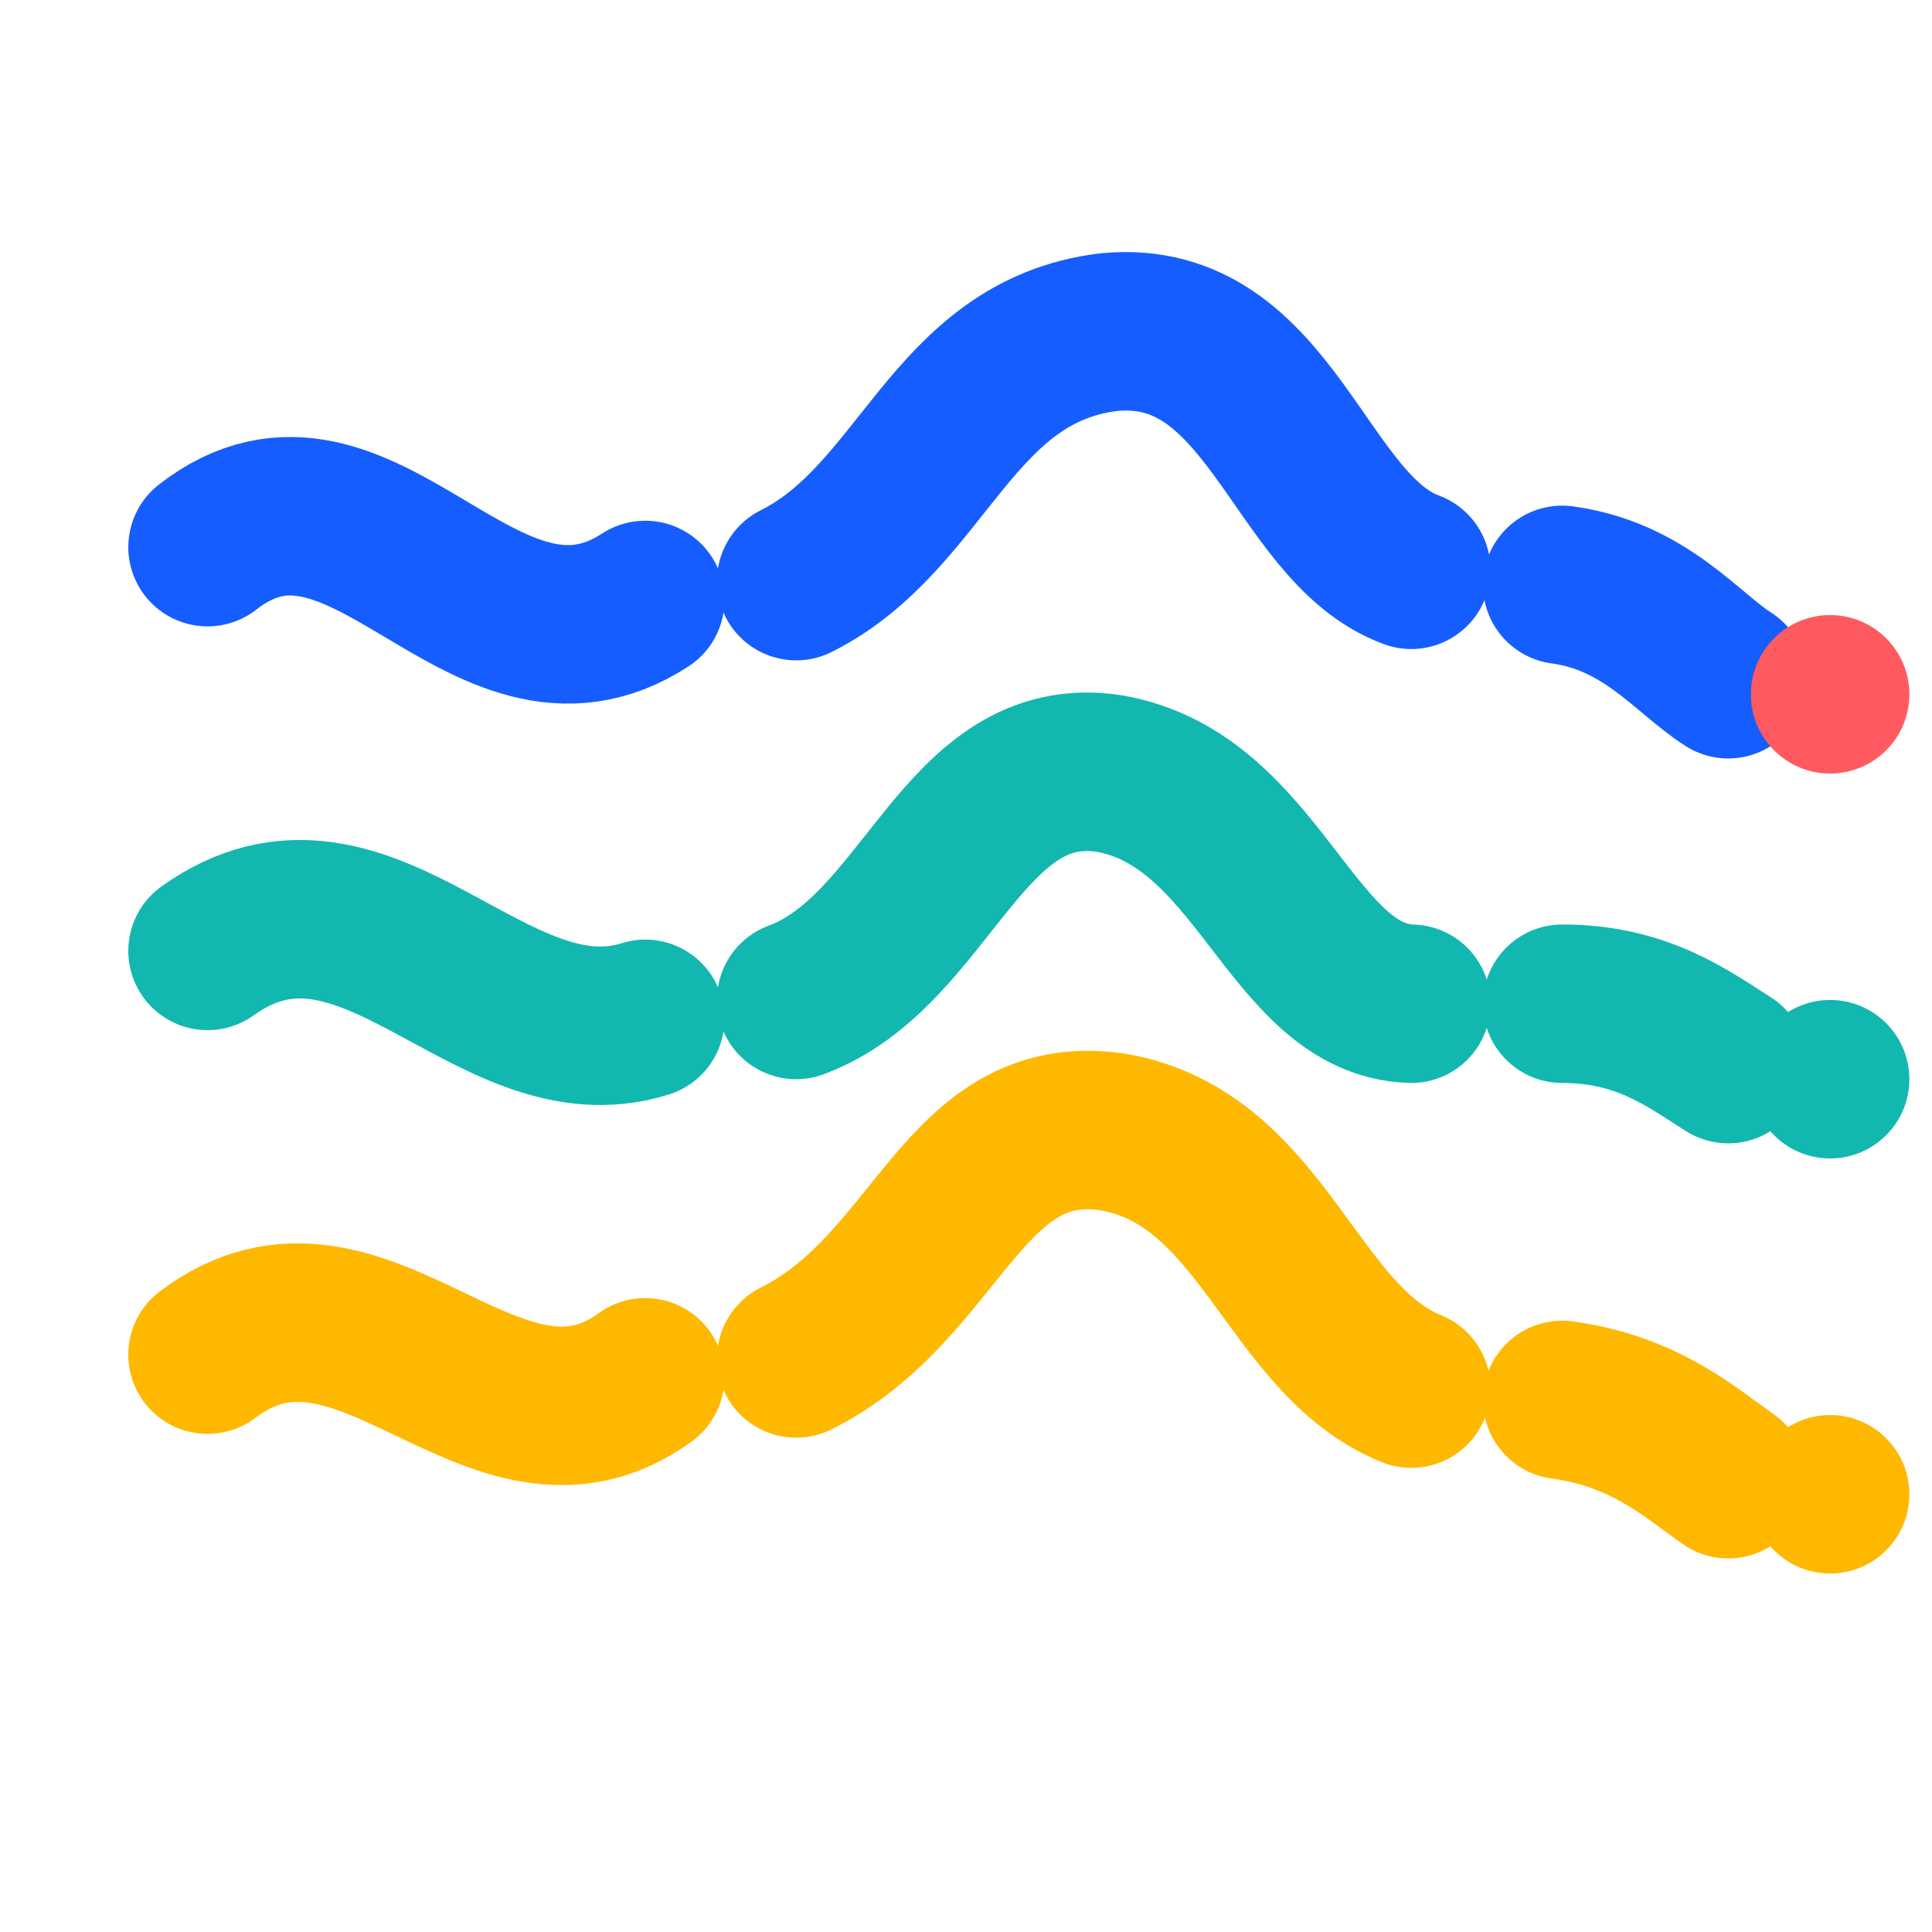
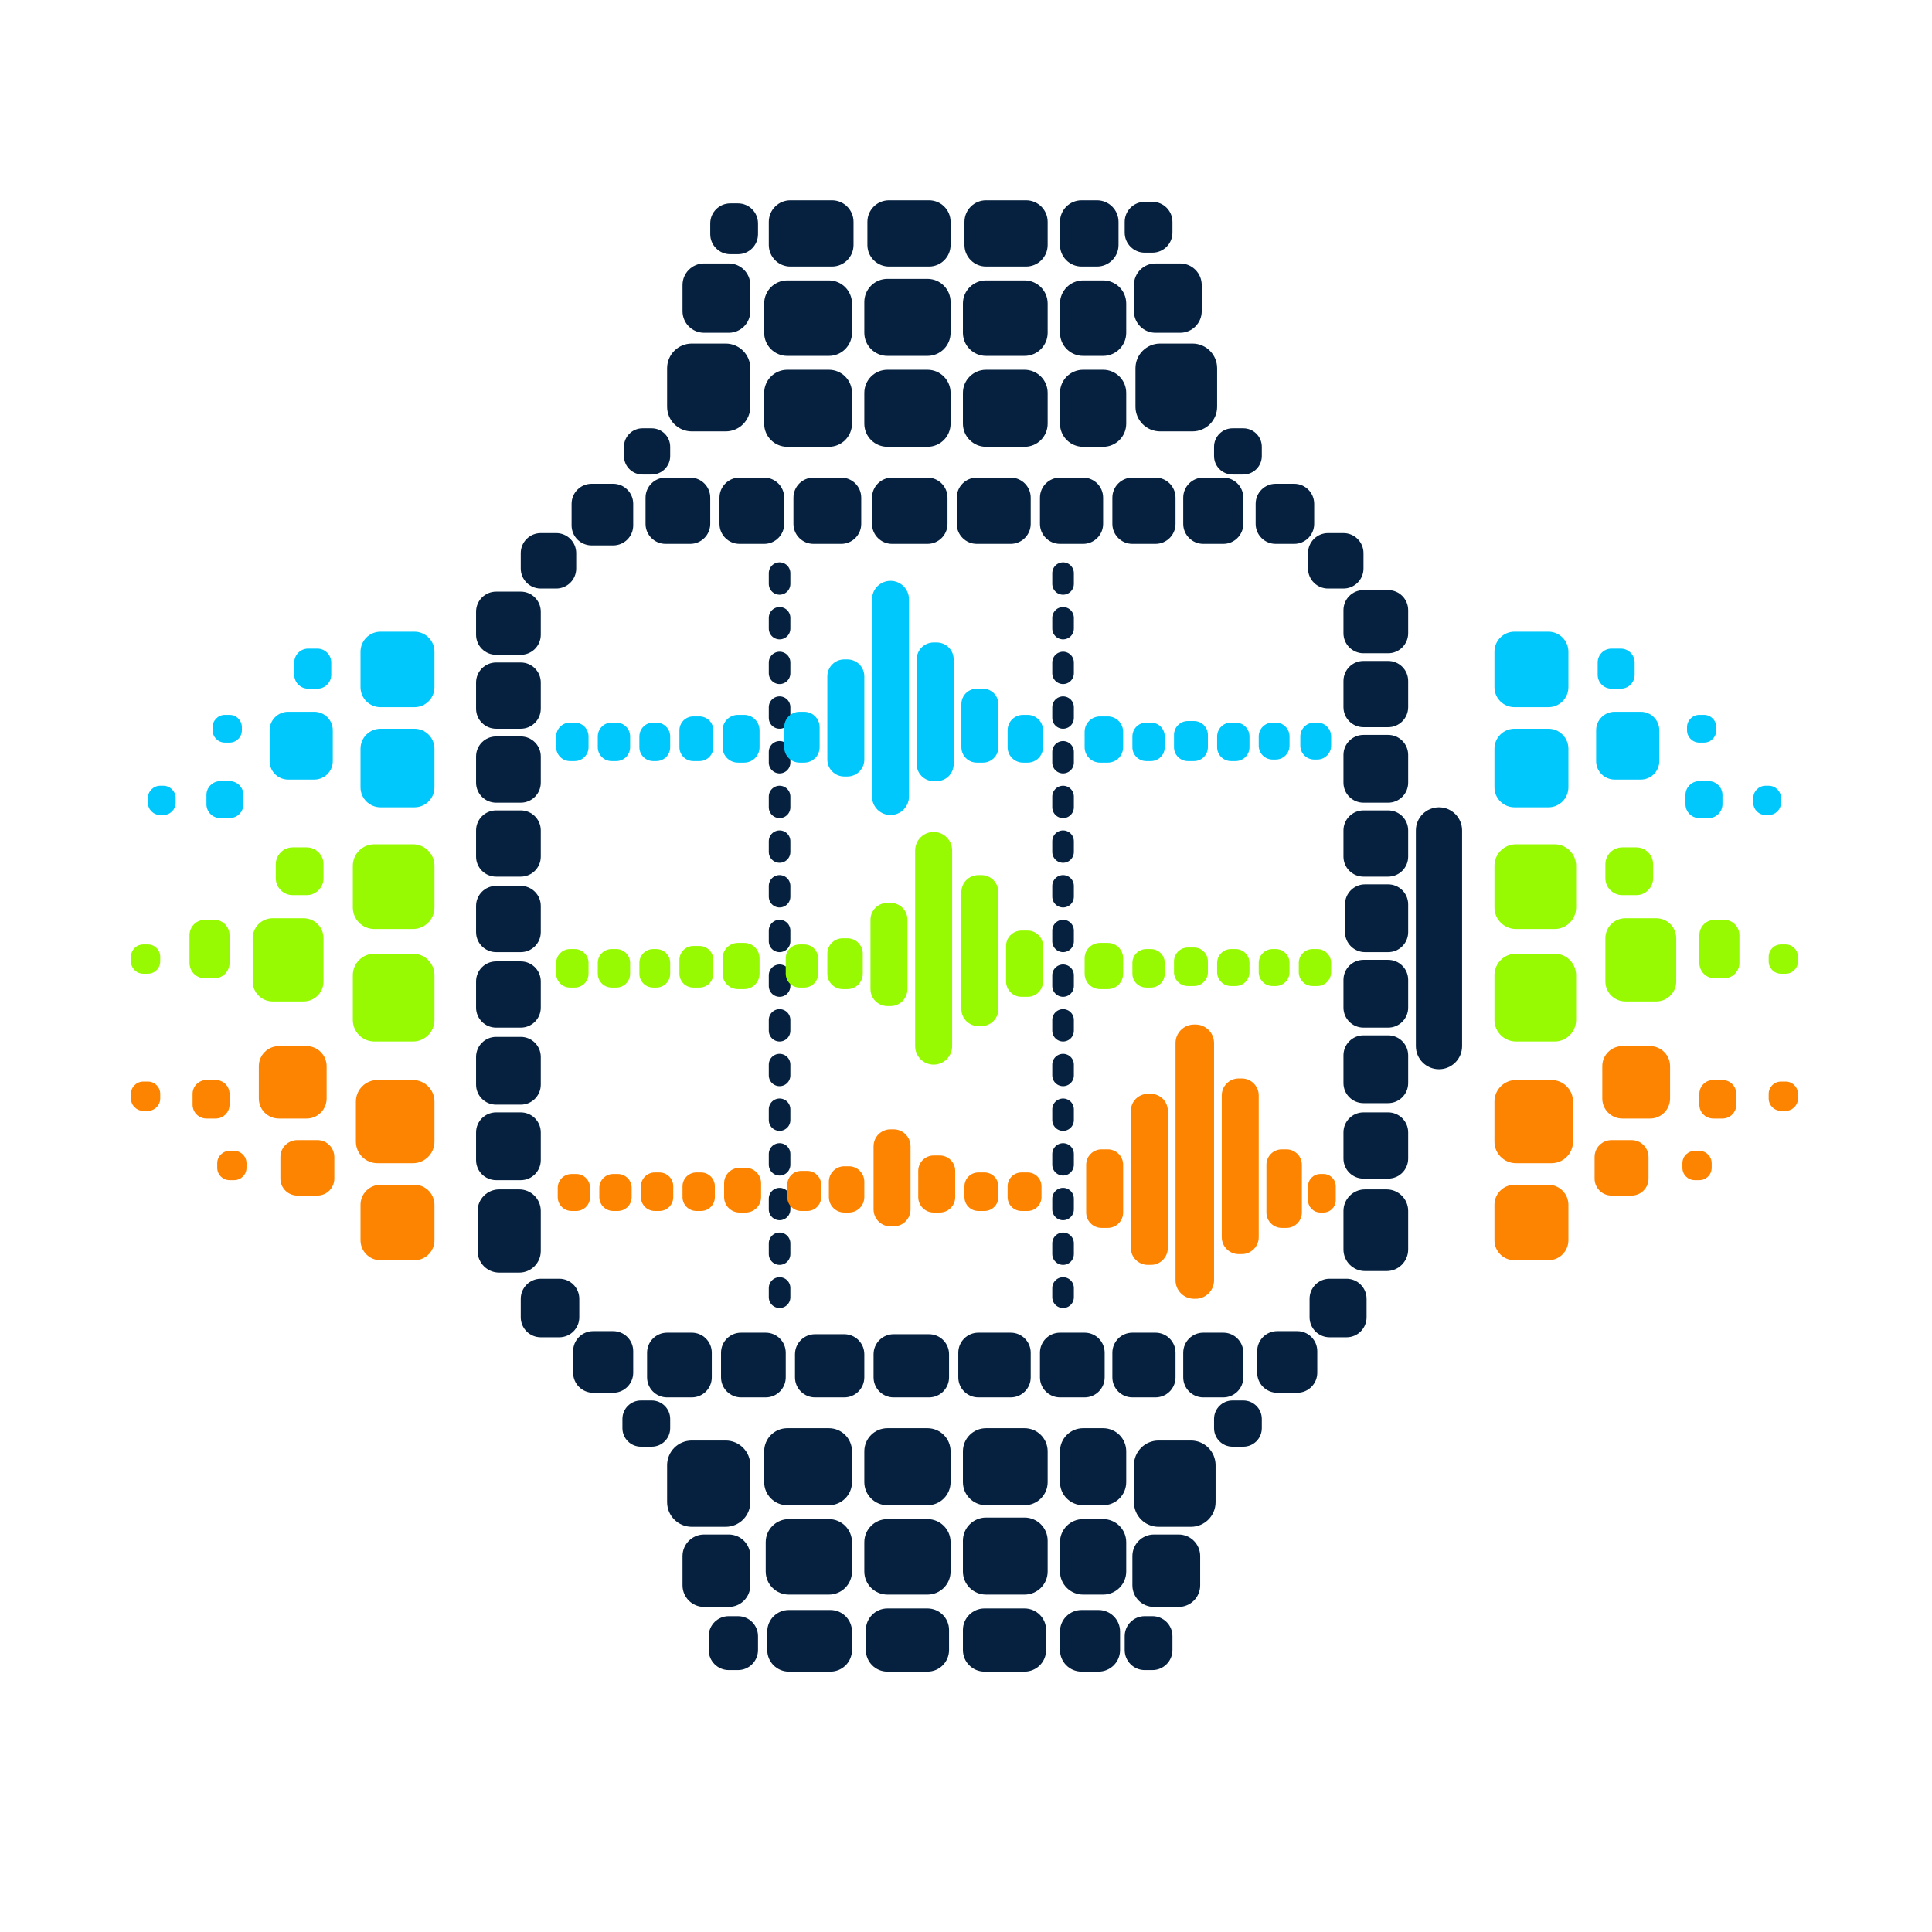
- <svg xmlns="http://www.w3.org/2000/svg" viewBox="0 0 512 512" role="img" aria-labelledby="title desc">
-   <g fill="none" stroke-linecap="round" stroke-linejoin="round" stroke-width="42">
-     <path d="M55 145C96 113 128 187 171 159" stroke="#165DFF" />
-     <path d="M211 154C245 137 252 93 294 88C337 84 344 140 374 151" stroke="#165DFF" />
-     <path d="M414 155C436 158 447 173 458 180" stroke="#165DFF" />
-     <path d="M55 252C97 222 130 283 171 270" stroke="#12B8B0" />
-     <path d="M211 265C246 252 255 199 294 205C334 212 342 265 374 266" stroke="#12B8B0" />
-     <path d="M414 266C435 266 447 275 458 282" stroke="#12B8B0" />
-     <path d="M55 359C96 328 131 394 171 365" stroke="#FFB800" />
-     <path d="M211 360C249 341 255 294 295 300C335 307 342 355 374 368" stroke="#FFB800" />
-     <path d="M414 371C436 374 448 385 458 392" stroke="#FFB800" />
+ <svg xmlns="http://www.w3.org/2000/svg" viewBox="0 0 1254 1254" role="img" aria-labelledby="title desc">
+   <style>
+     .navy { fill: #05213f; }
+     .cyan { fill: #00c8fc; }
+     .lime { fill: #97fa02; }
+     .orange { fill: #fd8401; }
+   </style>
+   <g class="navy">
+     <rect x="461" y="132" width="31" height="33" rx="13" />
+     <rect x="499" y="130" width="55" height="43" rx="14" />
+     <rect x="563" y="130" width="54" height="43" rx="14" />
+     <rect x="626" y="130" width="54" height="43" rx="14" />
+     <rect x="688" y="130" width="38" height="43" rx="14" />
+     <rect x="730" y="131" width="31" height="33" rx="13" />
+     <rect x="443" y="171" width="44" height="45" rx="14" />
+     <rect x="496" y="182" width="57" height="49" rx="15" />
+     <rect x="561" y="181" width="56" height="50" rx="15" />
+     <rect x="625" y="182" width="55" height="49" rx="15" />
+     <rect x="688" y="182" width="43" height="49" rx="15" />
+     <rect x="736" y="171" width="44" height="45" rx="14" />
+     <rect x="433" y="223" width="54" height="57" rx="16" />
+     <rect x="496" y="240" width="57" height="50" rx="15" />
+     <rect x="561" y="240" width="56" height="50" rx="15" />
+     <rect x="625" y="240" width="55" height="50" rx="15" />
+     <rect x="688" y="240" width="43" height="50" rx="15" />
+     <rect x="737" y="223" width="53" height="57" rx="16" />
+     <rect x="405" y="278" width="30" height="30" rx="12" />
+     <rect x="788" y="278" width="31" height="30" rx="12" />
  </g>
-   <circle cx="485" cy="184" r="21" fill="#FF5A5F" />
-   <circle cx="485" cy="286" r="21" fill="#12B8B0" />
-   <circle cx="485" cy="396" r="21" fill="#FFB800" />
+   <g class="navy">
+     <rect x="371" y="314" width="40" height="40" rx="13" />
+     <rect x="419" y="310" width="42" height="43" rx="13" />
+     <rect x="467" y="310" width="42" height="43" rx="13" />
+     <rect x="515" y="310" width="44" height="43" rx="13" />
+     <rect x="566" y="310" width="49" height="43" rx="13" />
+     <rect x="621" y="310" width="48" height="43" rx="13" />
+     <rect x="675" y="310" width="41" height="43" rx="13" />
+     <rect x="722" y="310" width="41" height="43" rx="13" />
+     <rect x="768" y="310" width="39" height="43" rx="13" />
+     <rect x="815" y="314" width="38" height="39" rx="13" />
+     <rect x="338" y="346" width="36" height="36" rx="13" />
+     <rect x="849" y="346" width="36" height="36" rx="13" />
+     <rect x="309" y="384" width="42" height="41" rx="13" />
+     <rect x="309" y="430" width="42" height="43" rx="13" />
+     <rect x="309" y="478" width="42" height="43" rx="13" />
+     <rect x="309" y="526" width="42" height="43" rx="13" />
+     <rect x="309" y="575" width="42" height="43" rx="13" />
+     <rect x="309" y="624" width="42" height="43" rx="13" />
+     <rect x="309" y="673" width="42" height="44" rx="13" />
+     <rect x="309" y="722" width="42" height="44" rx="13" />
+     <rect x="310" y="772" width="41" height="54" rx="14" />
+     <rect x="872" y="383" width="42" height="41" rx="13" />
+     <rect x="872" y="429" width="42" height="43" rx="13" />
+     <rect x="872" y="477" width="42" height="44" rx="13" />
+     <rect x="872" y="526" width="42" height="43" rx="13" />
+     <rect x="873" y="574" width="41" height="44" rx="13" />
+     <rect x="872" y="623" width="42" height="44" rx="13" />
+     <rect x="872" y="672" width="42" height="44" rx="13" />
+     <rect x="872" y="722" width="42" height="43" rx="13" />
+     <rect x="872" y="772" width="42" height="53" rx="14" />
+     <rect x="919" y="524" width="30" height="170" rx="15" />
+     <rect x="338" y="830" width="38" height="38" rx="13" />
+     <rect x="850" y="830" width="37" height="38" rx="13" />
+     <rect x="372" y="864" width="39" height="40" rx="13" />
+     <rect x="420" y="865" width="42" height="42" rx="13" />
+     <rect x="468" y="865" width="42" height="42" rx="13" />
+     <rect x="516" y="866" width="45" height="41" rx="13" />
+     <rect x="567" y="866" width="49" height="41" rx="13" />
+     <rect x="622" y="865" width="47" height="42" rx="13" />
+     <rect x="675" y="865" width="42" height="42" rx="13" />
+     <rect x="722" y="865" width="41" height="42" rx="13" />
+     <rect x="768" y="865" width="39" height="42" rx="13" />
+     <rect x="816" y="864" width="39" height="40" rx="13" />
+     <rect x="404" y="909" width="31" height="30" rx="12" />
+     <rect x="788" y="909" width="31" height="30" rx="12" />
+   </g>
+   <g class="navy">
+     <rect x="433" y="935" width="54" height="56" rx="16" />
+     <rect x="496" y="927" width="57" height="50" rx="15" />
+     <rect x="561" y="927" width="56" height="50" rx="15" />
+     <rect x="625" y="927" width="55" height="50" rx="15" />
+     <rect x="688" y="927" width="43" height="50" rx="15" />
+     <rect x="736" y="935" width="53" height="56" rx="16" />
+     <rect x="443" y="996" width="44" height="47" rx="14" />
+     <rect x="497" y="986" width="56" height="49" rx="15" />
+     <rect x="561" y="986" width="56" height="49" rx="15" />
+     <rect x="625" y="985" width="55" height="50" rx="15" />
+     <rect x="688" y="986" width="43" height="49" rx="15" />
+     <rect x="735" y="996" width="44" height="47" rx="14" />
+     <rect x="460" y="1049" width="32" height="35" rx="13" />
+     <rect x="498" y="1045" width="55" height="40" rx="14" />
+     <rect x="562" y="1044" width="54" height="41" rx="14" />
+     <rect x="625" y="1044" width="54" height="41" rx="14" />
+     <rect x="688" y="1045" width="39" height="40" rx="14" />
+     <rect x="730" y="1049" width="31" height="35" rx="13" />
+   </g>
+   <g fill="none" stroke="#05213f" stroke-width="14" stroke-linecap="round" stroke-dasharray="7 22">
+     <path d="M506 372V842" />
+     <path d="M690 372V842" />
+   </g>
+   <g class="cyan">
+     <g id="cyan-fragments-left">
+       <rect x="96" y="510" width="18" height="19" rx="8" />
+       <rect x="134" y="507" width="24" height="24" rx="9" />
+       <rect x="138" y="464" width="19" height="18" rx="8" />
+       <rect x="175" y="462" width="41" height="44" rx="12" />
+       <rect x="191" y="421" width="24" height="26" rx="9" />
+       <rect x="234" y="410" width="48" height="49" rx="13" />
+       <rect x="234" y="473" width="48" height="51" rx="13" />
+     </g>
+     <use href="#cyan-fragments-left" transform="translate(1252 0) scale(-1 1)" />
+     <rect x="361" y="469" width="21" height="25" rx="9" />
+     <rect x="388" y="469" width="21" height="25" rx="9" />
+     <rect x="415" y="469" width="20" height="25" rx="9" />
+     <rect x="441" y="465" width="22" height="29" rx="9" />
+     <rect x="469" y="464" width="24" height="31" rx="10" />
+     <rect x="509" y="462" width="23" height="33" rx="10" />
+     <rect x="537" y="428" width="24" height="76" rx="11" />
+     <rect x="566" y="377" width="24" height="152" rx="12" />
+     <rect x="595" y="417" width="24" height="90" rx="11" />
+     <rect x="624" y="447" width="24" height="48" rx="10" />
+     <rect x="654" y="464" width="23" height="31" rx="10" />
+     <rect x="704" y="465" width="25" height="30" rx="10" />
+     <rect x="735" y="469" width="21" height="25" rx="9" />
+     <rect x="762" y="468" width="22" height="26" rx="9" />
+     <rect x="790" y="469" width="21" height="25" rx="9" />
+     <rect x="817" y="469" width="20" height="24" rx="9" />
+     <rect x="844" y="469" width="20" height="24" rx="9" />
+   </g>
+   <g class="lime">
+     <g id="lime-fragments-left">
+       <rect x="85" y="613" width="19" height="19" rx="8" />
+       <rect x="123" y="597" width="26" height="38" rx="10" />
+       <rect x="164" y="596" width="46" height="54" rx="13" />
+       <rect x="179" y="550" width="31" height="31" rx="11" />
+       <rect x="229" y="548" width="53" height="55" rx="14" />
+       <rect x="229" y="619" width="53" height="57" rx="14" />
+     </g>
+     <use href="#lime-fragments-left" transform="translate(1252 0) scale(-1 1)" />
+     <rect x="361" y="616" width="21" height="25" rx="9" />
+     <rect x="388" y="616" width="21" height="25" rx="9" />
+     <rect x="415" y="616" width="20" height="25" rx="9" />
+     <rect x="441" y="614" width="22" height="27" rx="9" />
+     <rect x="469" y="612" width="24" height="30" rx="10" />
+     <rect x="510" y="613" width="21" height="28" rx="9" />
+     <rect x="537" y="609" width="23" height="33" rx="10" />
+     <rect x="565" y="586" width="24" height="67" rx="11" />
+     <rect x="594" y="540" width="24" height="151" rx="12" />
+     <rect x="624" y="568" width="24" height="98" rx="11" />
+     <rect x="653" y="604" width="24" height="43" rx="10" />
+     <rect x="704" y="612" width="25" height="30" rx="10" />
+     <rect x="735" y="616" width="21" height="25" rx="9" />
+     <rect x="762" y="615" width="22" height="25" rx="9" />
+     <rect x="790" y="616" width="21" height="24" rx="9" />
+     <rect x="817" y="616" width="20" height="24" rx="9" />
+     <rect x="843" y="616" width="21" height="24" rx="9" />
+   </g>
+   <g class="orange">
+     <g id="orange-fragments-left">
+       <rect x="85" y="702" width="19" height="19" rx="8" />
+       <rect x="125" y="701" width="24" height="25" rx="9" />
+       <rect x="141" y="747" width="19" height="19" rx="8" />
+       <rect x="168" y="679" width="44" height="47" rx="13" />
+       <rect x="182" y="740" width="35" height="36" rx="11" />
+       <rect x="231" y="701" width="51" height="54" rx="14" />
+       <rect x="234" y="769" width="48" height="49" rx="13" />
+     </g>
+     <use href="#orange-fragments-left" transform="translate(1252 0) scale(-1 1)" />
+     <rect x="362" y="762" width="21" height="24" rx="9" />
+     <rect x="389" y="762" width="21" height="24" rx="9" />
+     <rect x="416" y="761" width="21" height="25" rx="9" />
+     <rect x="443" y="761" width="21" height="25" rx="9" />
+     <rect x="470" y="758" width="24" height="29" rx="10" />
+     <rect x="511" y="760" width="22" height="26" rx="9" />
+     <rect x="538" y="757" width="23" height="30" rx="10" />
+     <rect x="567" y="733" width="24" height="63" rx="11" />
+     <rect x="596" y="750" width="24" height="37" rx="10" />
+     <rect x="626" y="761" width="22" height="25" rx="9" />
+     <rect x="654" y="761" width="22" height="25" rx="9" />
+     <rect x="705" y="746" width="24" height="51" rx="10" />
+     <rect x="734" y="710" width="24" height="111" rx="11" />
+     <rect x="763" y="665" width="25" height="178" rx="12" />
+     <rect x="793" y="700" width="24" height="114" rx="11" />
+     <rect x="822" y="746" width="23" height="51" rx="10" />
+     <rect x="849" y="762" width="18" height="25" rx="8" />
+   </g>
</svg>
